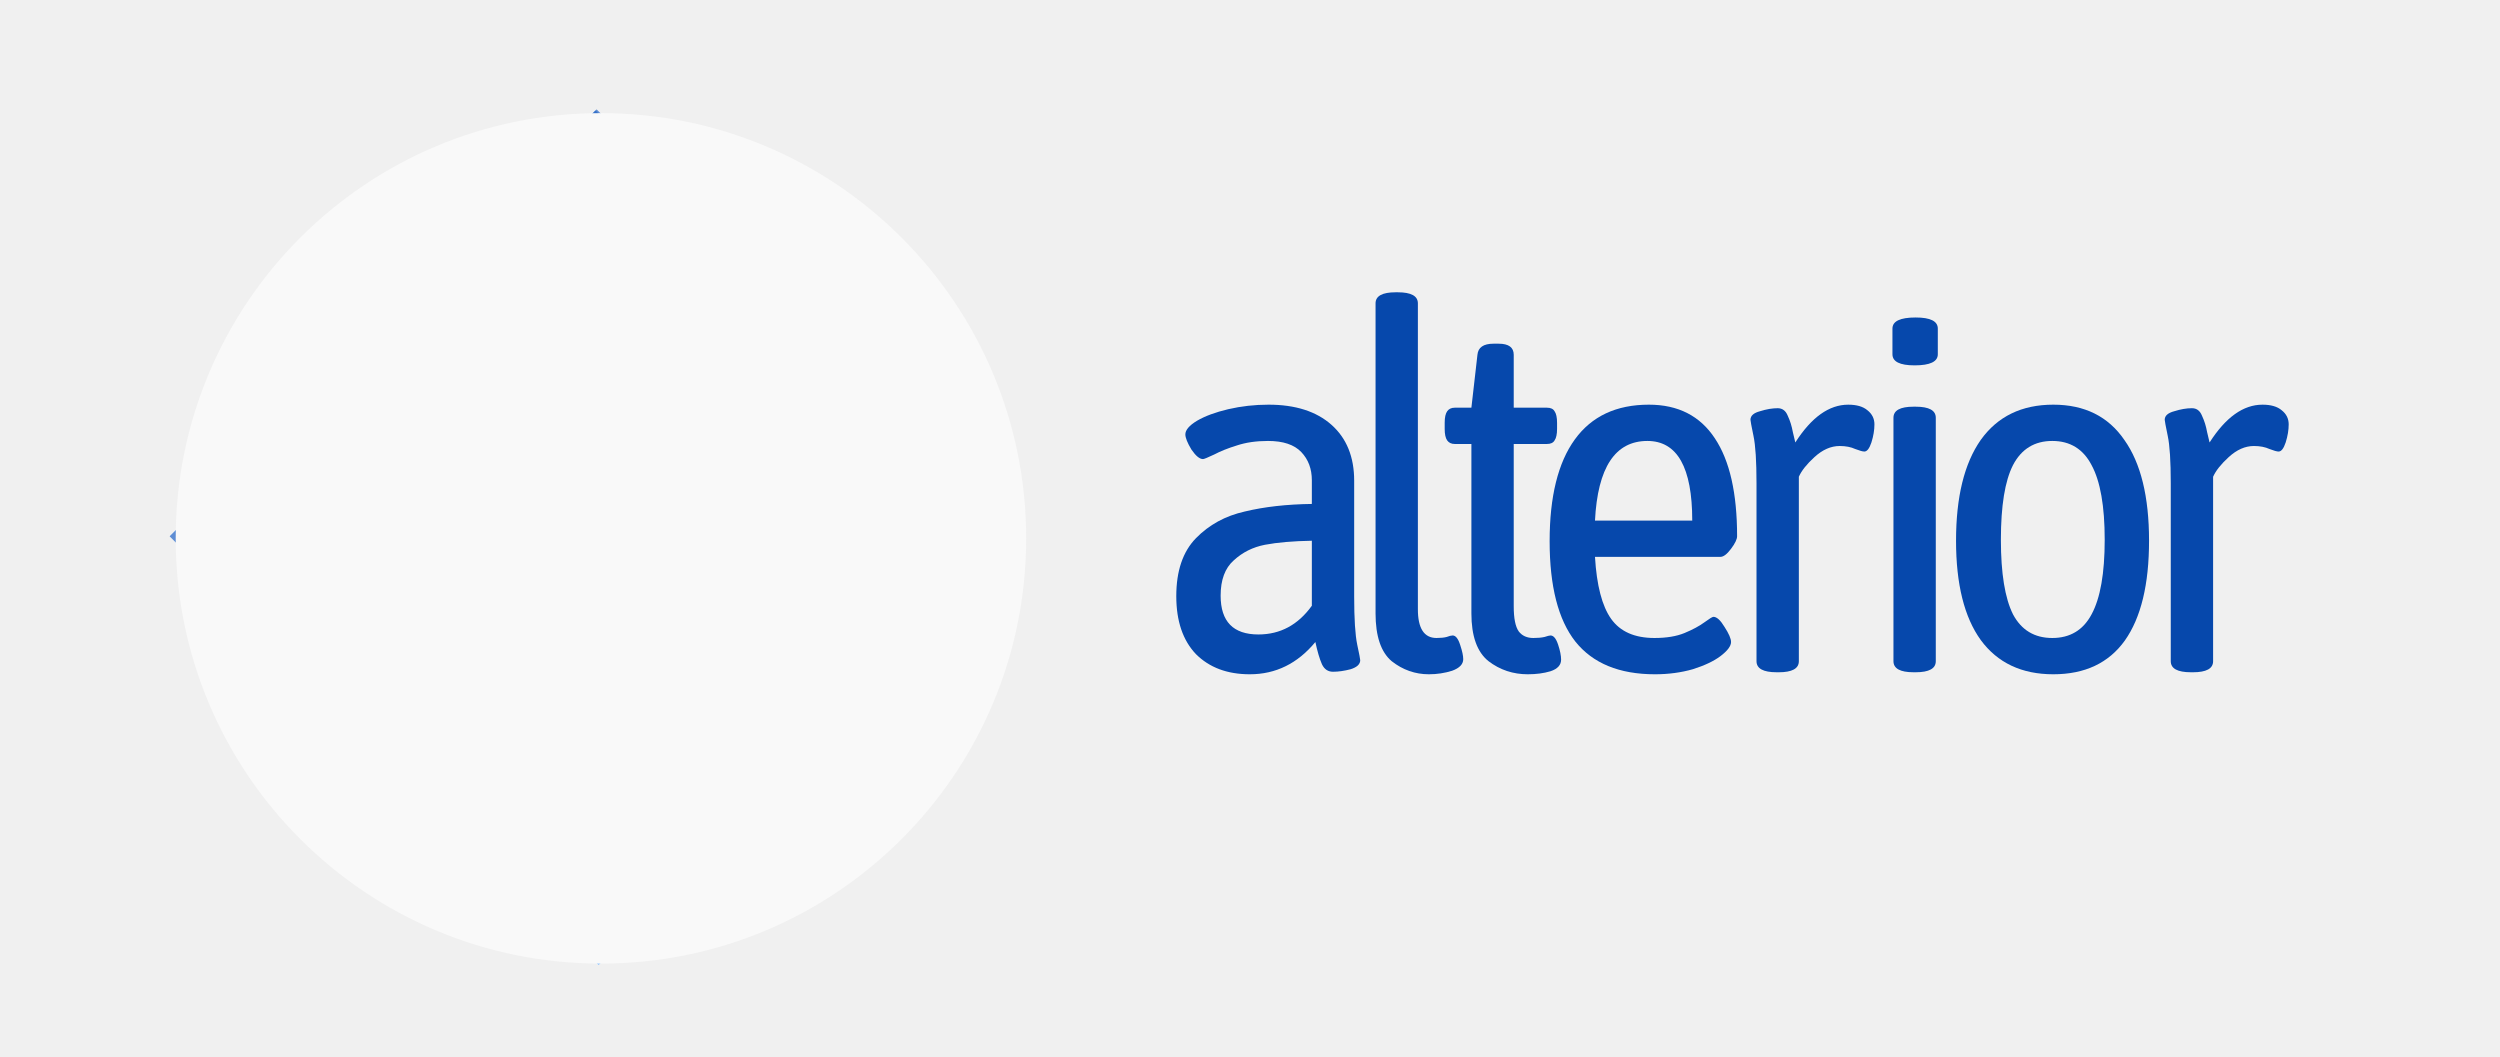
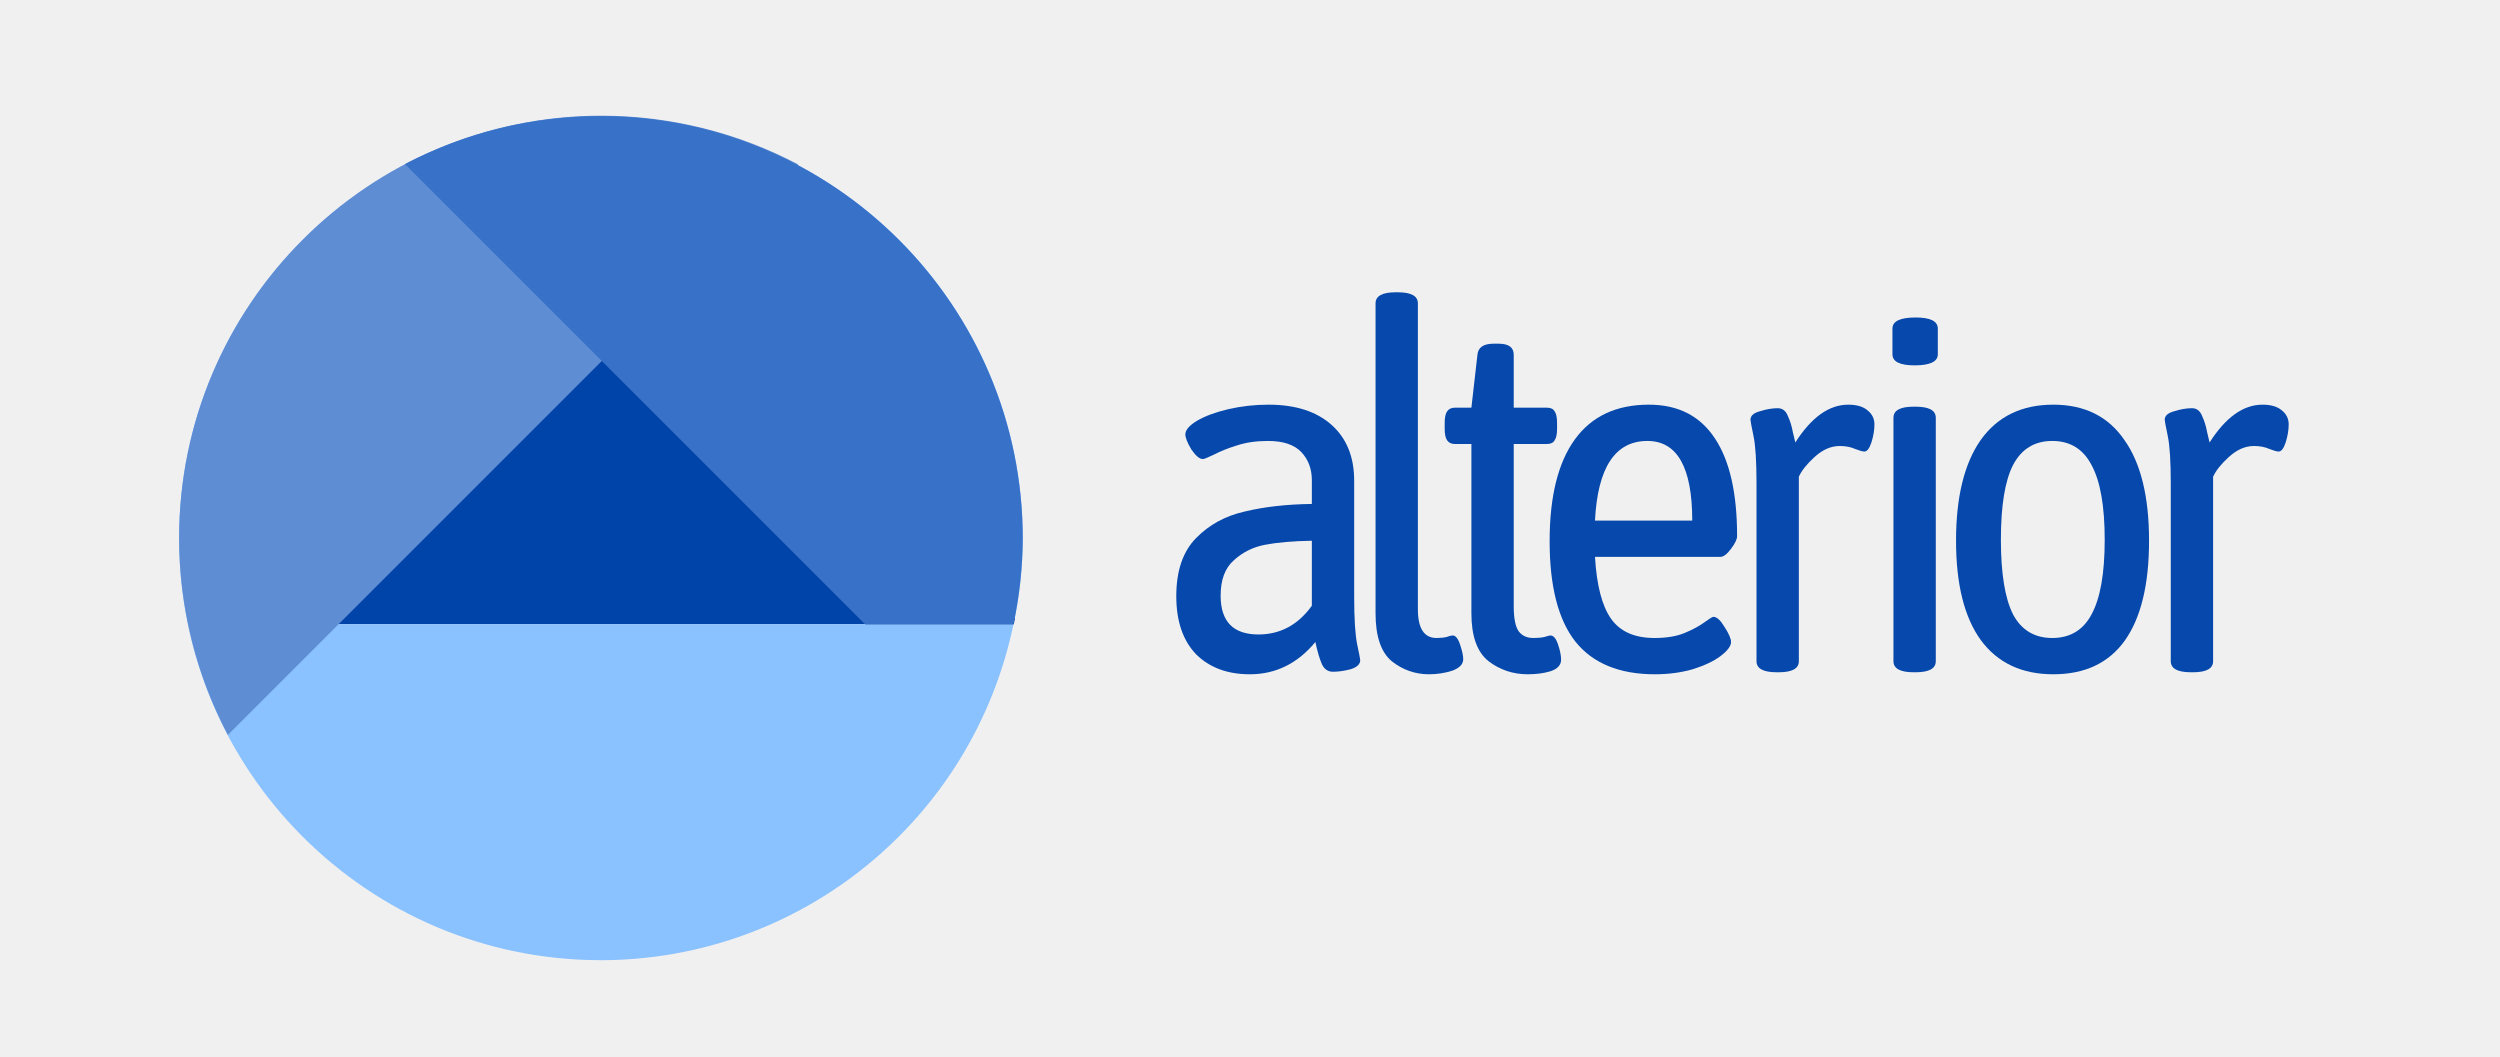
<svg xmlns="http://www.w3.org/2000/svg" version="1.1" id="svg2" viewBox="0 0 366.259 154.79" height="43.685mm" width="103.366mm">
  <defs id="defs4">
-     <mask id="mask2195" maskUnits="userSpaceOnUse">
-       <circle r="52.334" cy="293.503" cx="115.083" id="circle2197" style="fill:#ffffff;fill-opacity:0.976;stroke:none;stroke-width:0.968;stroke-linecap:round;stroke-opacity:0.533" />
-     </mask>
    <mask id="mask2139" maskUnits="userSpaceOnUse">
      <circle r="52.657" cy="293.508" cx="114.986" id="circle2141" style="fill:#f9f9f9;fill-opacity:1;stroke:none;stroke-width:0.951;stroke-linecap:round;stroke-opacity:0.533" />
    </mask>
  </defs>
  <g transform="translate(13.1102,-22.26333)" id="layer1">
-     <g transform="matrix(0.7806879,0,0,0.7806879,-15.80747,-128.5977)" id="g942">
-       <rect style="opacity:1;fill:#8ac1ff;fill-opacity:1;stroke:#ffffff;stroke-width:3.739;stroke-linecap:round;stroke-linejoin:bevel;stroke-miterlimit:4;stroke-dasharray:none;stroke-dashoffset:0;stroke-opacity:0" id="rect926-3" width="113.801" height="112.972" x="232.776" y="69.842" transform="rotate(45)" />
-       <path id="path928" d="m 115.958,253.108 51.03,51.03 -8.8e-4,8.7e-4 H 65.553 l -0.313,-0.313 z" style="opacity:1;fill:#0044aa;fill-opacity:1;stroke:#ffffff;stroke-width:3.753;stroke-linecap:round;stroke-linejoin:bevel;stroke-miterlimit:4;stroke-dasharray:none;stroke-dashoffset:0;stroke-opacity:0" />
-       <rect transform="rotate(-45)" y="232.769" x="-182.854" height="40.623" width="113.306" id="rect930" style="opacity:1;fill:#5f8dd3;fill-opacity:1;stroke:#ffffff;stroke-width:3.724;stroke-linecap:round;stroke-linejoin:bevel;stroke-miterlimit:4;stroke-dasharray:none;stroke-dashoffset:0;stroke-opacity:0" />
-       <rect transform="rotate(45)" y="69.842" x="232.776" height="40.609" width="113.801" id="rect932" style="opacity:1;fill:#3771c8;fill-opacity:1;stroke:#ffffff;stroke-width:3.739;stroke-linecap:round;stroke-linejoin:bevel;stroke-miterlimit:4;stroke-dasharray:none;stroke-dashoffset:0;stroke-opacity:0" />
-     </g>
-     <g id="g4438" transform="matrix(0.4127196,0,0,0.4127196,-478.9829,601.9238)">
-       <circle r="150.946" cy="-1213.387" cx="1342.103" id="circle2168" style="fill:#f9f9f9;fill-opacity:1;stroke:none;stroke-width:2.725;stroke-linecap:round;stroke-opacity:0.533" />
-       <g mask="url(#mask2195)" transform="matrix(2.866617,0,0,2.866617,1012.484,-2054.761)" id="g2166">
-         <rect style="opacity:1;fill:#8ac1ff;fill-opacity:1;stroke:#ffffff;stroke-width:7.246;stroke-linecap:round;stroke-linejoin:bevel;stroke-miterlimit:4;stroke-dasharray:none;stroke-dashoffset:0;stroke-opacity:0" id="rect2158" width="130.872" height="131.181" x="232.582" y="70.037" transform="rotate(45)" />
-         <path id="path2160" d="m 115.958,253.108 51.03,51.03 -8.8e-4,8.7e-4 H 65.553 l -0.313,-0.313 z" style="opacity:1;fill:#0044aa;fill-opacity:1;stroke:#ffffff;stroke-width:3.753;stroke-linecap:round;stroke-linejoin:bevel;stroke-miterlimit:4;stroke-dasharray:none;stroke-dashoffset:0;stroke-opacity:0" />
-         <rect transform="rotate(-45)" y="212.379" x="-182.854" height="61.014" width="113.306" id="rect2162" style="opacity:1;fill:#5f8dd3;fill-opacity:1;stroke:#ffffff;stroke-width:3.724;stroke-linecap:round;stroke-linejoin:bevel;stroke-miterlimit:4;stroke-dasharray:none;stroke-dashoffset:0;stroke-opacity:0" />
-         <rect transform="rotate(45)" y="49.513" x="232.776" height="60.938" width="113.801" id="rect2164" style="opacity:1;fill:#3771c8;fill-opacity:1;stroke:#ffffff;stroke-width:3.739;stroke-linecap:round;stroke-linejoin:bevel;stroke-miterlimit:4;stroke-dasharray:none;stroke-dashoffset:0;stroke-opacity:0" />
-       </g>
-       <g aria-label="alterior" style="font-style:normal;font-variant:normal;font-weight:normal;font-stretch:normal;font-size:178.884px;line-height:1.25;font-family:'Asap Condensed';-inkscape-font-specification:'Asap Condensed, Normal';font-variant-ligatures:normal;font-variant-caps:normal;font-variant-numeric:normal;font-feature-settings:normal;text-align:start;letter-spacing:0px;word-spacing:0px;writing-mode:lr-tb;text-anchor:start;fill:#0044aa;fill-opacity:0.976;stroke:none;stroke-width:4.472" id="text3742-5-7-0">
-         <path d="m 1572.452,-1165.141 q -11.985,0 -19.141,-7.155 -6.976,-7.334 -6.976,-20.572 0,-13.416 6.976,-20.572 6.976,-7.155 17.352,-9.481 10.375,-2.504 23.792,-2.683 v -8.408 q 0,-6.082 -3.757,-10.018 -3.756,-3.935 -11.806,-3.935 -6.261,0 -11.091,1.61 -4.651,1.431 -8.05,3.22 -3.399,1.61 -3.935,1.61 -1.789,0 -4.114,-3.399 -2.147,-3.578 -2.147,-5.367 0,-2.325 4.114,-4.83 4.293,-2.504 11.091,-4.114 6.976,-1.61 14.311,-1.61 14.311,0 22.36,7.155 8.05,7.155 8.05,19.856 v 41.143 q 0,11.806 1.073,16.994 1.073,5.009 1.073,5.545 0,2.147 -3.399,3.22 -3.399,0.894 -6.261,0.894 -2.683,0 -3.935,-2.683 -1.252,-2.862 -2.325,-7.871 -9.481,11.448 -23.255,11.448 z m 3.041,-14.132 q 11.627,0 18.962,-10.196 v -23.076 q -10.018,0.179 -16.636,1.431 -6.44,1.252 -11.091,5.545 -4.651,4.114 -4.651,12.522 0,13.774 13.416,13.774 z" style="font-style:normal;font-variant:normal;font-weight:normal;font-stretch:normal;font-size:178.884px;font-family:'Asap Condensed';-inkscape-font-specification:'Asap Condensed, Normal';font-variant-ligatures:normal;font-variant-caps:normal;font-variant-numeric:normal;font-feature-settings:normal;text-align:start;writing-mode:lr-tb;text-anchor:start;fill:#0044aa;fill-opacity:0.976;stroke-width:4.472" id="path5304" />
-         <path d="m 1636.029,-1165.141 q -7.334,0 -13.237,-4.651 -5.724,-4.83 -5.724,-16.994 v -110.014 q 0,-3.935 7.155,-3.935 h 0.716 q 7.155,0 7.155,3.935 v 108.582 q 0,10.196 6.619,10.196 2.147,0 3.578,-0.358 1.431,-0.537 2.147,-0.537 1.61,0 2.683,3.399 1.073,3.22 1.073,5.009 0,2.683 -3.935,4.114 -3.936,1.252 -8.229,1.252 z" style="font-style:normal;font-variant:normal;font-weight:normal;font-stretch:normal;font-size:178.884px;font-family:'Asap Condensed';-inkscape-font-specification:'Asap Condensed, Normal';font-variant-ligatures:normal;font-variant-caps:normal;font-variant-numeric:normal;font-feature-settings:normal;text-align:start;writing-mode:lr-tb;text-anchor:start;fill:#0044aa;fill-opacity:0.976;stroke-width:4.472" id="path5306" />
-         <path d="m 1671.125,-1165.141 q -7.871,0 -13.953,-4.651 -6.082,-4.83 -6.082,-16.994 v -60.105 h -5.903 q -1.789,0 -2.683,-1.252 -0.894,-1.252 -0.894,-4.114 v -2.147 q 0,-2.862 0.894,-4.114 0.894,-1.252 2.683,-1.252 h 5.903 l 2.147,-18.783 q 0.358,-3.936 5.724,-3.936 h 1.789 q 5.367,0 5.367,3.936 v 18.783 h 11.806 q 1.968,0 2.683,1.252 0.894,1.252 0.894,4.114 v 2.147 q 0,2.862 -0.894,4.114 -0.716,1.252 -2.683,1.252 h -11.806 v 57.601 q 0,6.44 1.789,8.944 1.789,2.325 5.188,2.325 2.325,0 3.936,-0.358 1.61,-0.537 2.147,-0.537 1.61,0 2.683,3.22 1.073,3.22 1.073,5.367 0,2.862 -3.756,4.114 -3.578,1.073 -8.05,1.073 z" style="font-style:normal;font-variant:normal;font-weight:normal;font-stretch:normal;font-size:178.884px;font-family:'Asap Condensed';-inkscape-font-specification:'Asap Condensed, Normal';font-variant-ligatures:normal;font-variant-caps:normal;font-variant-numeric:normal;font-feature-settings:normal;text-align:start;writing-mode:lr-tb;text-anchor:start;fill:#0044aa;fill-opacity:0.976;stroke-width:4.472" id="path5308" />
-         <path d="m 1716.249,-1165.141 q -18.962,0 -28.264,-11.627 -9.123,-11.627 -9.123,-35.598 0,-23.792 8.944,-36.135 8.944,-12.343 26.296,-12.343 15.563,0 23.434,11.985 7.871,11.806 7.871,34.703 0,1.61 -2.147,4.472 -2.147,2.862 -3.756,2.862 h -44.542 q 0.894,15.205 5.724,22.003 4.83,6.798 15.384,6.798 6.44,0 10.733,-1.789 4.293,-1.789 6.976,-3.757 2.683,-1.968 3.22,-1.968 1.789,0 3.936,3.578 2.325,3.578 2.325,5.367 0,2.147 -3.756,5.009 -3.578,2.683 -9.839,4.651 -6.261,1.789 -13.416,1.789 z m 13.237,-54.559 q 0,-28.264 -15.921,-28.264 -17.173,0 -18.604,28.264 z" style="font-style:normal;font-variant:normal;font-weight:normal;font-stretch:normal;font-size:178.884px;font-family:'Asap Condensed';-inkscape-font-specification:'Asap Condensed, Normal';font-variant-ligatures:normal;font-variant-caps:normal;font-variant-numeric:normal;font-feature-settings:normal;text-align:start;writing-mode:lr-tb;text-anchor:start;fill:#0044aa;fill-opacity:0.976;stroke-width:4.472" id="path5310" />
-         <path d="m 1759.452,-1165.856 q -7.155,0 -7.155,-3.935 v -63.146 q 0,-11.806 -1.073,-16.815 -1.073,-5.188 -1.073,-5.724 0,-2.147 3.399,-3.041 3.399,-1.073 6.261,-1.073 2.504,0 3.578,2.683 1.252,2.683 1.789,5.724 0.716,2.862 0.894,3.757 8.586,-13.416 18.783,-13.416 4.472,0 6.798,1.968 2.504,1.968 2.504,5.009 0,3.041 -1.073,6.44 -1.073,3.22 -2.504,3.22 -0.894,0 -3.22,-0.894 -2.325,-1.073 -5.545,-1.073 -4.651,0 -8.944,3.936 -4.114,3.756 -5.545,6.976 v 65.472 q 0,3.935 -7.155,3.935 z" style="font-style:normal;font-variant:normal;font-weight:normal;font-stretch:normal;font-size:178.884px;font-family:'Asap Condensed';-inkscape-font-specification:'Asap Condensed, Normal';font-variant-ligatures:normal;font-variant-caps:normal;font-variant-numeric:normal;font-feature-settings:normal;text-align:start;writing-mode:lr-tb;text-anchor:start;fill:#0044aa;fill-opacity:0.976;stroke-width:4.472" id="path5312" />
-         <path d="m 1808.423,-1274.796 q -7.871,0 -7.871,-3.935 v -9.123 q 0,-3.936 8.229,-3.936 7.871,0 7.871,3.936 v 9.123 q 0,3.935 -8.229,3.935 z m -0.358,108.94 q -7.155,0 -7.155,-3.935 v -86.401 q 0,-3.935 7.155,-3.935 h 0.716 q 7.155,0 7.155,3.935 v 86.401 q 0,3.935 -7.155,3.935 z" style="font-style:normal;font-variant:normal;font-weight:normal;font-stretch:normal;font-size:178.884px;font-family:'Asap Condensed';-inkscape-font-specification:'Asap Condensed, Normal';font-variant-ligatures:normal;font-variant-caps:normal;font-variant-numeric:normal;font-feature-settings:normal;text-align:start;writing-mode:lr-tb;text-anchor:start;fill:#0044aa;fill-opacity:0.976;stroke-width:4.472" id="path5314" />
-         <path d="m 1857.65,-1165.141 q -16.815,0 -25.759,-12.164 -8.765,-12.164 -8.765,-35.24 0,-23.255 8.765,-35.777 8.944,-12.522 25.759,-12.522 16.636,0 25.223,12.522 8.765,12.343 8.765,35.777 0,23.255 -8.586,35.419 -8.586,11.985 -25.402,11.985 z m -0.358,-12.88 q 9.481,0 13.953,-8.408 4.651,-8.586 4.651,-26.475 0,-17.888 -4.651,-26.475 -4.472,-8.586 -13.953,-8.586 -9.481,0 -13.953,8.586 -4.293,8.408 -4.293,26.475 0,17.888 4.293,26.475 4.472,8.408 13.953,8.408 z" style="font-style:normal;font-variant:normal;font-weight:normal;font-stretch:normal;font-size:178.884px;font-family:'Asap Condensed';-inkscape-font-specification:'Asap Condensed, Normal';font-variant-ligatures:normal;font-variant-caps:normal;font-variant-numeric:normal;font-feature-settings:normal;text-align:start;writing-mode:lr-tb;text-anchor:start;fill:#0044aa;fill-opacity:0.976;stroke-width:4.472" id="path5316" />
-         <path d="m 1906.502,-1165.856 q -7.155,0 -7.155,-3.935 v -63.146 q 0,-11.806 -1.073,-16.815 -1.073,-5.188 -1.073,-5.724 0,-2.147 3.399,-3.041 3.399,-1.073 6.261,-1.073 2.504,0 3.578,2.683 1.252,2.683 1.789,5.724 0.716,2.862 0.894,3.757 8.586,-13.416 18.783,-13.416 4.472,0 6.798,1.968 2.504,1.968 2.504,5.009 0,3.041 -1.073,6.44 -1.073,3.22 -2.504,3.22 -0.894,0 -3.22,-0.894 -2.325,-1.073 -5.545,-1.073 -4.651,0 -8.944,3.936 -4.114,3.756 -5.545,6.976 v 65.472 q 0,3.935 -7.155,3.935 z" style="font-style:normal;font-variant:normal;font-weight:normal;font-stretch:normal;font-size:178.884px;font-family:'Asap Condensed';-inkscape-font-specification:'Asap Condensed, Normal';font-variant-ligatures:normal;font-variant-caps:normal;font-variant-numeric:normal;font-feature-settings:normal;text-align:start;writing-mode:lr-tb;text-anchor:start;fill:#0044aa;fill-opacity:0.976;stroke-width:4.472" id="path5318" />
-       </g>
+     <path style="opacity:1;fill:#0044aa;fill-opacity:1;stroke:#ffffff;stroke-width:4.737;stroke-linecap:round;stroke-linejoin:bevel;stroke-miterlimit:4;stroke-dasharray:none;stroke-dashoffset:0;stroke-opacity:0" d="M 95.135 33.146 L 31.131 97.15 L 31.527 97.545 L 158.434 97.545 A 65.921 65.921 0 0 0 158.607 96.617 L 95.135 33.146 z " id="path2160" transform="matrix(0.9374999,0,0,0.9374999,-13.1102,22.26333)" />
+     <path style="opacity:1;fill:#8ac1ff;fill-opacity:1;stroke:#ffffff;stroke-width:9.145;stroke-linecap:round;stroke-linejoin:bevel;stroke-miterlimit:4;stroke-dasharray:none;stroke-dashoffset:0;stroke-opacity:0" d="M 93.908 18.209 A 65.921 65.921 0 0 0 27.988 84.131 A 65.921 65.921 0 0 0 93.908 150.051 A 65.921 65.921 0 0 0 158.375 97.545 L 31.527 97.545 L 31.131 97.15 L 95.135 33.146 L 158.588 96.598 A 65.921 65.921 0 0 0 159.83 84.131 A 65.921 65.921 0 0 0 93.908 18.209 z " id="path5363" transform="matrix(0.9374999,0,0,0.9374999,-13.1102,22.26333)" />
+     <path id="rect2162" d="m 75.044,39.213 a 61.916,61.916 0 0 0 -61.915,61.915 61.916,61.916 0 0 0 7.145,28.802 l 83.567,-83.567 A 61.916,61.916 0 0 0 75.044,39.213 Z" style="opacity:1;fill:#5f8dd3;fill-opacity:1;stroke:#ffffff;stroke-width:4.406;stroke-linecap:round;stroke-linejoin:bevel;stroke-miterlimit:4;stroke-dasharray:none;stroke-dashoffset:0;stroke-opacity:0" />
+     <path style="opacity:1;fill:#3771c8;fill-opacity:1;stroke:#ffffff;stroke-width:4.424;stroke-linecap:round;stroke-linejoin:bevel;stroke-miterlimit:4;stroke-dasharray:none;stroke-dashoffset:0;stroke-opacity:0" d="m 74.81,39.272 a 61.916,61.916 0 0 0 -28.597,7.031 L 113.665,113.756 h 21.693 a 61.916,61.916 0 0 0 1.37,-12.568 61.916,61.916 0 0 0 -61.917,-61.915 z" id="rect2164" />
+     <g id="text3742-5-7-0" style="font-style:normal;font-variant:normal;font-weight:normal;font-stretch:normal;font-size:178.884px;line-height:1.25;font-family:'Asap Condensed';-inkscape-font-specification:'Asap Condensed, Normal';font-variant-ligatures:normal;font-variant-caps:normal;font-variant-numeric:normal;font-feature-settings:normal;text-align:start;letter-spacing:0px;word-spacing:0px;writing-mode:lr-tb;text-anchor:start;fill:#0044aa;fill-opacity:0.976;stroke:none;stroke-width:4.472" aria-label="alterior" transform="matrix(0.4127196,0,0,0.4127196,-478.9829,601.9238)">
+       <path id="path5304" style="font-style:normal;font-variant:normal;font-weight:normal;font-stretch:normal;font-size:178.884px;font-family:'Asap Condensed';-inkscape-font-specification:'Asap Condensed, Normal';font-variant-ligatures:normal;font-variant-caps:normal;font-variant-numeric:normal;font-feature-settings:normal;text-align:start;writing-mode:lr-tb;text-anchor:start;fill:#0044aa;fill-opacity:0.976;stroke-width:4.472" d="m 1572.452,-1165.141 q -11.985,0 -19.141,-7.155 -6.976,-7.334 -6.976,-20.572 0,-13.416 6.976,-20.572 6.976,-7.155 17.352,-9.481 10.375,-2.504 23.792,-2.683 v -8.408 q 0,-6.082 -3.757,-10.018 -3.756,-3.935 -11.806,-3.935 -6.261,0 -11.091,1.61 -4.651,1.431 -8.05,3.22 -3.399,1.61 -3.935,1.61 -1.789,0 -4.114,-3.399 -2.147,-3.578 -2.147,-5.367 0,-2.325 4.114,-4.83 4.293,-2.504 11.091,-4.114 6.976,-1.61 14.311,-1.61 14.311,0 22.36,7.155 8.05,7.155 8.05,19.856 v 41.143 q 0,11.806 1.073,16.994 1.073,5.009 1.073,5.545 0,2.147 -3.399,3.22 -3.399,0.894 -6.261,0.894 -2.683,0 -3.935,-2.683 -1.252,-2.862 -2.325,-7.871 -9.481,11.448 -23.255,11.448 z m 3.041,-14.132 q 11.627,0 18.962,-10.196 v -23.076 q -10.018,0.179 -16.636,1.431 -6.44,1.252 -11.091,5.545 -4.651,4.114 -4.651,12.522 0,13.774 13.416,13.774 z" />
+       <path id="path5306" style="font-style:normal;font-variant:normal;font-weight:normal;font-stretch:normal;font-size:178.884px;font-family:'Asap Condensed';-inkscape-font-specification:'Asap Condensed, Normal';font-variant-ligatures:normal;font-variant-caps:normal;font-variant-numeric:normal;font-feature-settings:normal;text-align:start;writing-mode:lr-tb;text-anchor:start;fill:#0044aa;fill-opacity:0.976;stroke-width:4.472" d="m 1636.029,-1165.141 q -7.334,0 -13.237,-4.651 -5.724,-4.83 -5.724,-16.994 v -110.014 q 0,-3.935 7.155,-3.935 h 0.716 q 7.155,0 7.155,3.935 v 108.582 q 0,10.196 6.619,10.196 2.147,0 3.578,-0.358 1.431,-0.537 2.147,-0.537 1.61,0 2.683,3.399 1.073,3.22 1.073,5.009 0,2.683 -3.935,4.114 -3.936,1.252 -8.229,1.252 z" />
+       <path id="path5308" style="font-style:normal;font-variant:normal;font-weight:normal;font-stretch:normal;font-size:178.884px;font-family:'Asap Condensed';-inkscape-font-specification:'Asap Condensed, Normal';font-variant-ligatures:normal;font-variant-caps:normal;font-variant-numeric:normal;font-feature-settings:normal;text-align:start;writing-mode:lr-tb;text-anchor:start;fill:#0044aa;fill-opacity:0.976;stroke-width:4.472" d="m 1671.125,-1165.141 q -7.871,0 -13.953,-4.651 -6.082,-4.83 -6.082,-16.994 v -60.105 h -5.903 q -1.789,0 -2.683,-1.252 -0.894,-1.252 -0.894,-4.114 v -2.147 q 0,-2.862 0.894,-4.114 0.894,-1.252 2.683,-1.252 h 5.903 l 2.147,-18.783 q 0.358,-3.936 5.724,-3.936 h 1.789 q 5.367,0 5.367,3.936 v 18.783 h 11.806 q 1.968,0 2.683,1.252 0.894,1.252 0.894,4.114 v 2.147 q 0,2.862 -0.894,4.114 -0.716,1.252 -2.683,1.252 h -11.806 v 57.601 q 0,6.44 1.789,8.944 1.789,2.325 5.188,2.325 2.325,0 3.936,-0.358 1.61,-0.537 2.147,-0.537 1.61,0 2.683,3.22 1.073,3.22 1.073,5.367 0,2.862 -3.756,4.114 -3.578,1.073 -8.05,1.073 z" />
+       <path id="path5310" style="font-style:normal;font-variant:normal;font-weight:normal;font-stretch:normal;font-size:178.884px;font-family:'Asap Condensed';-inkscape-font-specification:'Asap Condensed, Normal';font-variant-ligatures:normal;font-variant-caps:normal;font-variant-numeric:normal;font-feature-settings:normal;text-align:start;writing-mode:lr-tb;text-anchor:start;fill:#0044aa;fill-opacity:0.976;stroke-width:4.472" d="m 1716.249,-1165.141 q -18.962,0 -28.264,-11.627 -9.123,-11.627 -9.123,-35.598 0,-23.792 8.944,-36.135 8.944,-12.343 26.296,-12.343 15.563,0 23.434,11.985 7.871,11.806 7.871,34.703 0,1.61 -2.147,4.472 -2.147,2.862 -3.756,2.862 h -44.542 q 0.894,15.205 5.724,22.003 4.83,6.798 15.384,6.798 6.44,0 10.733,-1.789 4.293,-1.789 6.976,-3.757 2.683,-1.968 3.22,-1.968 1.789,0 3.936,3.578 2.325,3.578 2.325,5.367 0,2.147 -3.756,5.009 -3.578,2.683 -9.839,4.651 -6.261,1.789 -13.416,1.789 z m 13.237,-54.559 q 0,-28.264 -15.921,-28.264 -17.173,0 -18.604,28.264 z" />
+       <path id="path5312" style="font-style:normal;font-variant:normal;font-weight:normal;font-stretch:normal;font-size:178.884px;font-family:'Asap Condensed';-inkscape-font-specification:'Asap Condensed, Normal';font-variant-ligatures:normal;font-variant-caps:normal;font-variant-numeric:normal;font-feature-settings:normal;text-align:start;writing-mode:lr-tb;text-anchor:start;fill:#0044aa;fill-opacity:0.976;stroke-width:4.472" d="m 1759.452,-1165.856 q -7.155,0 -7.155,-3.935 v -63.146 q 0,-11.806 -1.073,-16.815 -1.073,-5.188 -1.073,-5.724 0,-2.147 3.399,-3.041 3.399,-1.073 6.261,-1.073 2.504,0 3.578,2.683 1.252,2.683 1.789,5.724 0.716,2.862 0.894,3.757 8.586,-13.416 18.783,-13.416 4.472,0 6.798,1.968 2.504,1.968 2.504,5.009 0,3.041 -1.073,6.44 -1.073,3.22 -2.504,3.22 -0.894,0 -3.22,-0.894 -2.325,-1.073 -5.545,-1.073 -4.651,0 -8.944,3.936 -4.114,3.756 -5.545,6.976 v 65.472 q 0,3.935 -7.155,3.935 z" />
+       <path id="path5314" style="font-style:normal;font-variant:normal;font-weight:normal;font-stretch:normal;font-size:178.884px;font-family:'Asap Condensed';-inkscape-font-specification:'Asap Condensed, Normal';font-variant-ligatures:normal;font-variant-caps:normal;font-variant-numeric:normal;font-feature-settings:normal;text-align:start;writing-mode:lr-tb;text-anchor:start;fill:#0044aa;fill-opacity:0.976;stroke-width:4.472" d="m 1808.423,-1274.796 q -7.871,0 -7.871,-3.935 v -9.123 q 0,-3.936 8.229,-3.936 7.871,0 7.871,3.936 v 9.123 q 0,3.935 -8.229,3.935 z m -0.358,108.94 q -7.155,0 -7.155,-3.935 v -86.401 q 0,-3.935 7.155,-3.935 h 0.716 q 7.155,0 7.155,3.935 v 86.401 q 0,3.935 -7.155,3.935 z" />
+       <path id="path5316" style="font-style:normal;font-variant:normal;font-weight:normal;font-stretch:normal;font-size:178.884px;font-family:'Asap Condensed';-inkscape-font-specification:'Asap Condensed, Normal';font-variant-ligatures:normal;font-variant-caps:normal;font-variant-numeric:normal;font-feature-settings:normal;text-align:start;writing-mode:lr-tb;text-anchor:start;fill:#0044aa;fill-opacity:0.976;stroke-width:4.472" d="m 1857.65,-1165.141 q -16.815,0 -25.759,-12.164 -8.765,-12.164 -8.765,-35.24 0,-23.255 8.765,-35.777 8.944,-12.522 25.759,-12.522 16.636,0 25.223,12.522 8.765,12.343 8.765,35.777 0,23.255 -8.586,35.419 -8.586,11.985 -25.402,11.985 z m -0.358,-12.88 q 9.481,0 13.953,-8.408 4.651,-8.586 4.651,-26.475 0,-17.888 -4.651,-26.475 -4.472,-8.586 -13.953,-8.586 -9.481,0 -13.953,8.586 -4.293,8.408 -4.293,26.475 0,17.888 4.293,26.475 4.472,8.408 13.953,8.408 z" />
+       <path id="path5318" style="font-style:normal;font-variant:normal;font-weight:normal;font-stretch:normal;font-size:178.884px;font-family:'Asap Condensed';-inkscape-font-specification:'Asap Condensed, Normal';font-variant-ligatures:normal;font-variant-caps:normal;font-variant-numeric:normal;font-feature-settings:normal;text-align:start;writing-mode:lr-tb;text-anchor:start;fill:#0044aa;fill-opacity:0.976;stroke-width:4.472" d="m 1906.502,-1165.856 q -7.155,0 -7.155,-3.935 v -63.146 q 0,-11.806 -1.073,-16.815 -1.073,-5.188 -1.073,-5.724 0,-2.147 3.399,-3.041 3.399,-1.073 6.261,-1.073 2.504,0 3.578,2.683 1.252,2.683 1.789,5.724 0.716,2.862 0.894,3.757 8.586,-13.416 18.783,-13.416 4.472,0 6.798,1.968 2.504,1.968 2.504,5.009 0,3.041 -1.073,6.44 -1.073,3.22 -2.504,3.22 -0.894,0 -3.22,-0.894 -2.325,-1.073 -5.545,-1.073 -4.651,0 -8.944,3.936 -4.114,3.756 -5.545,6.976 v 65.472 q 0,3.935 -7.155,3.935 z" />
    </g>
  </g>
</svg>
